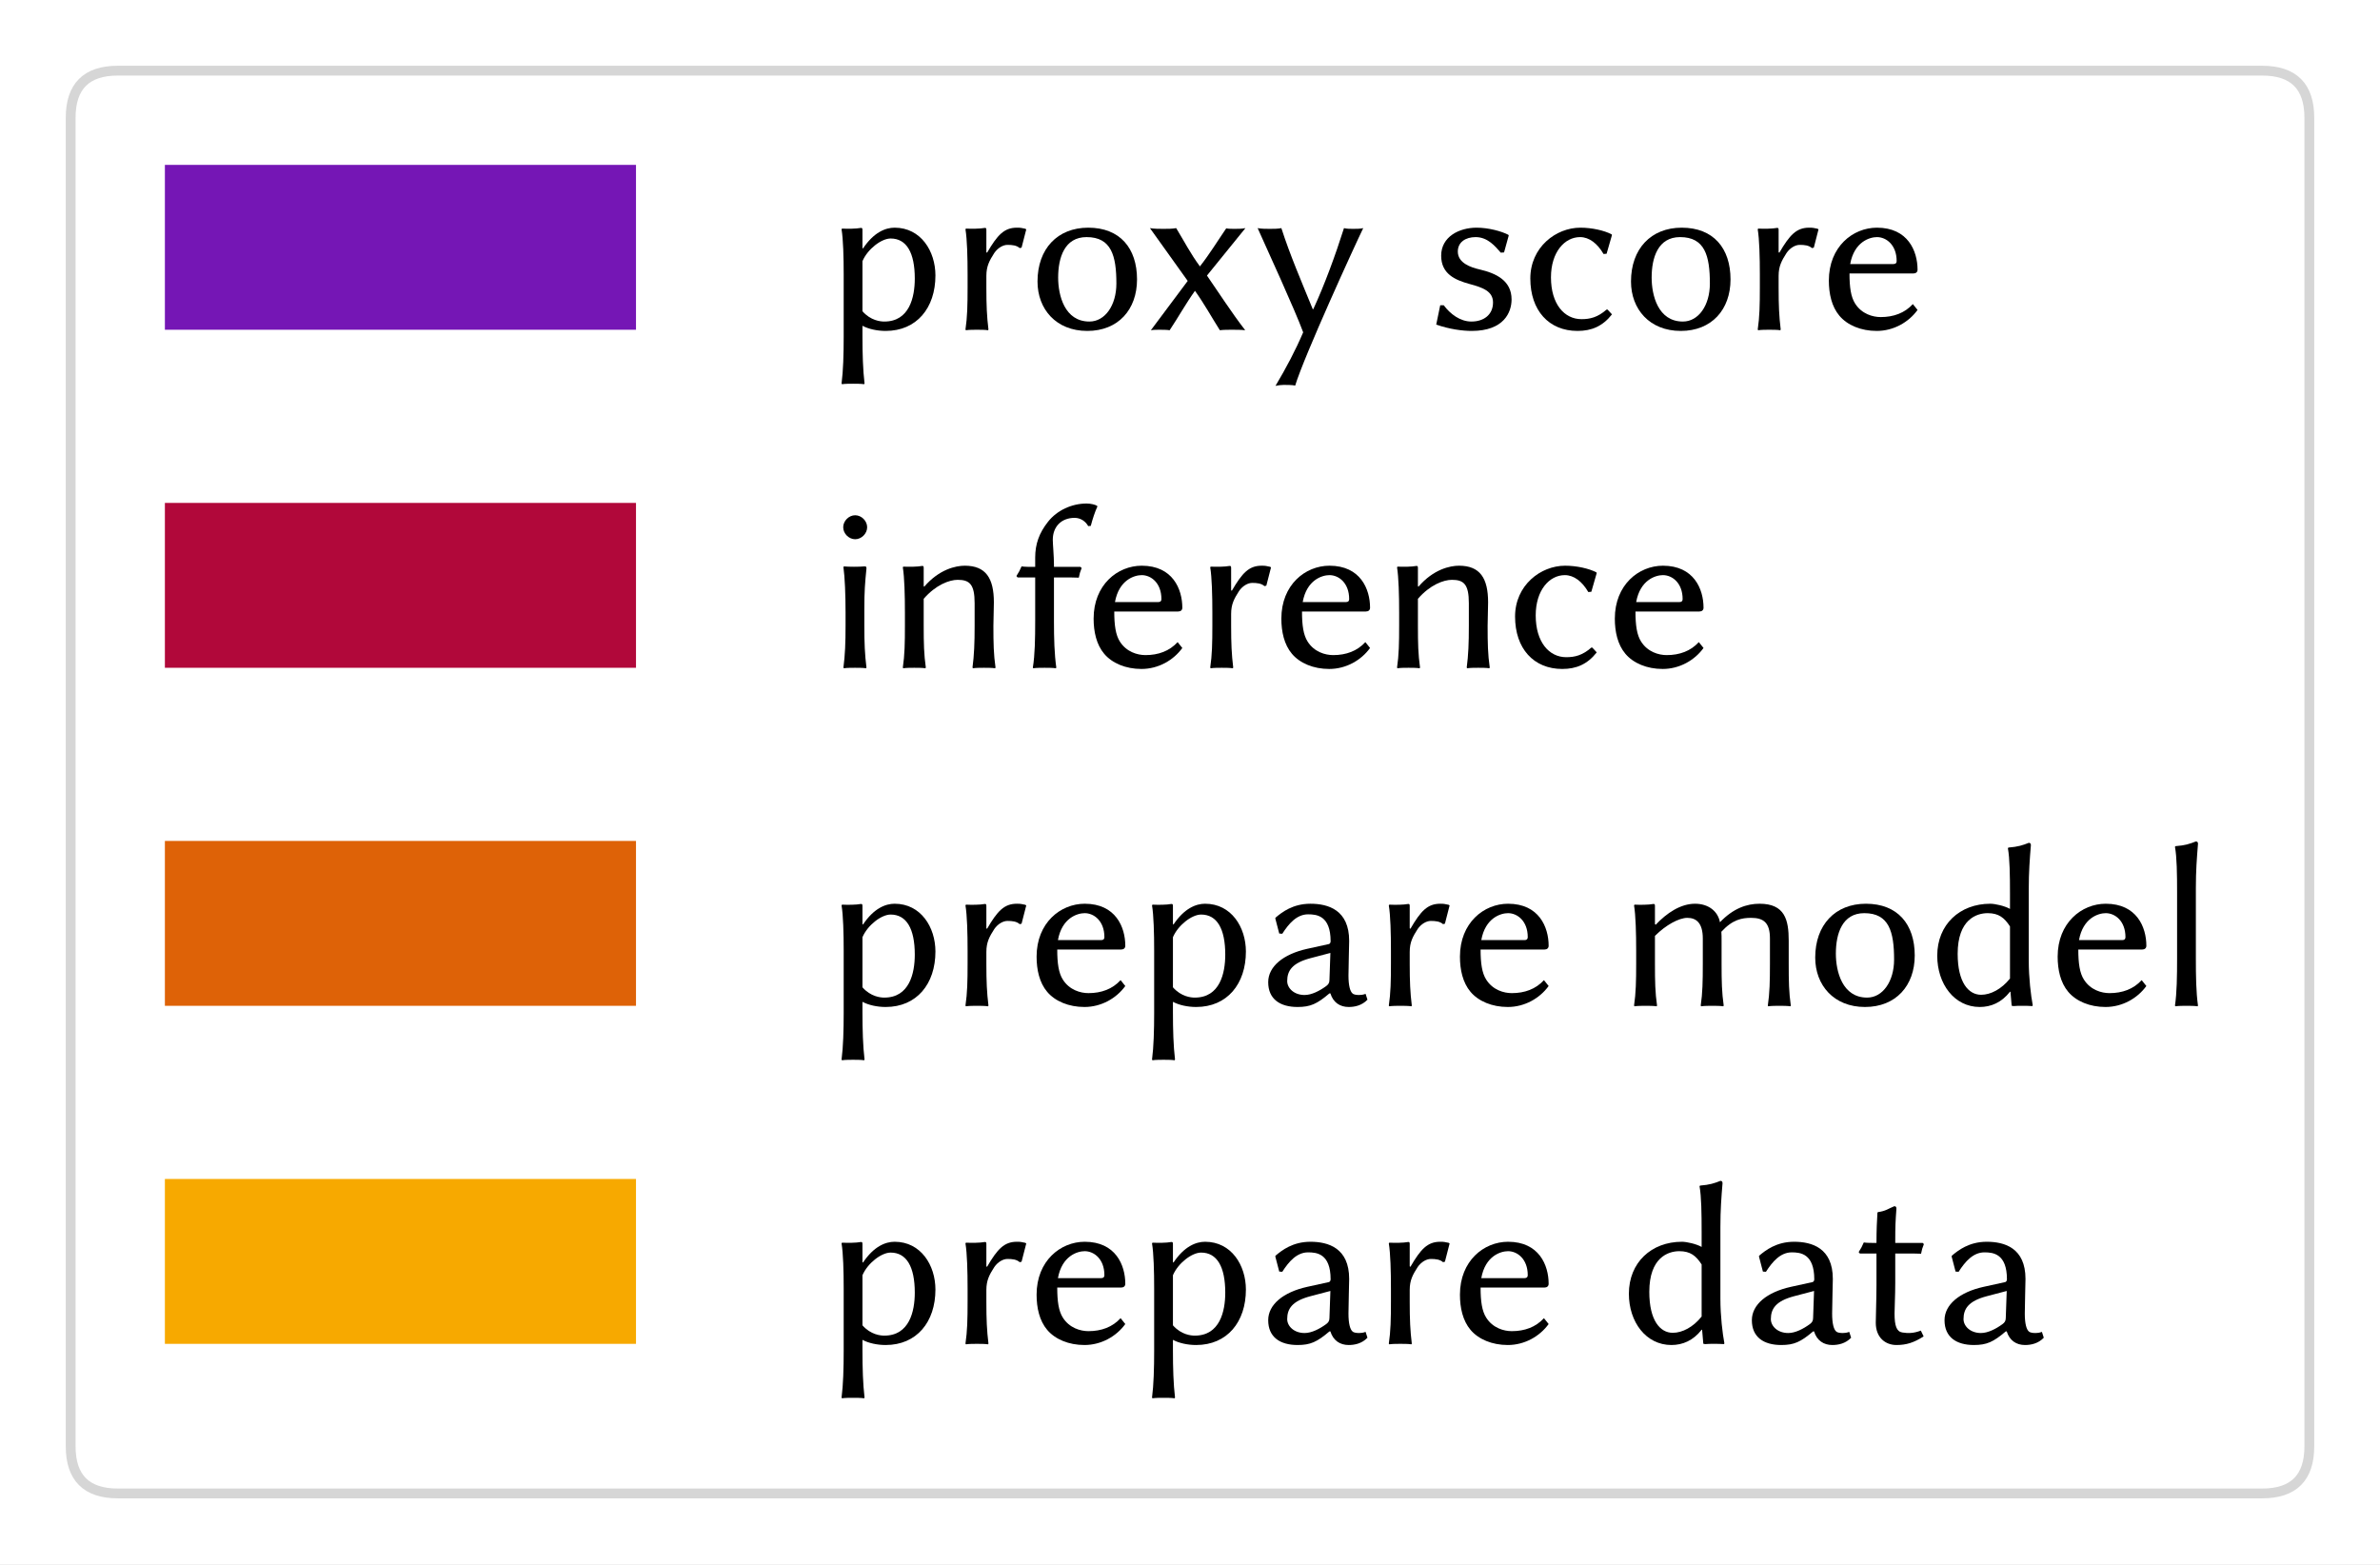
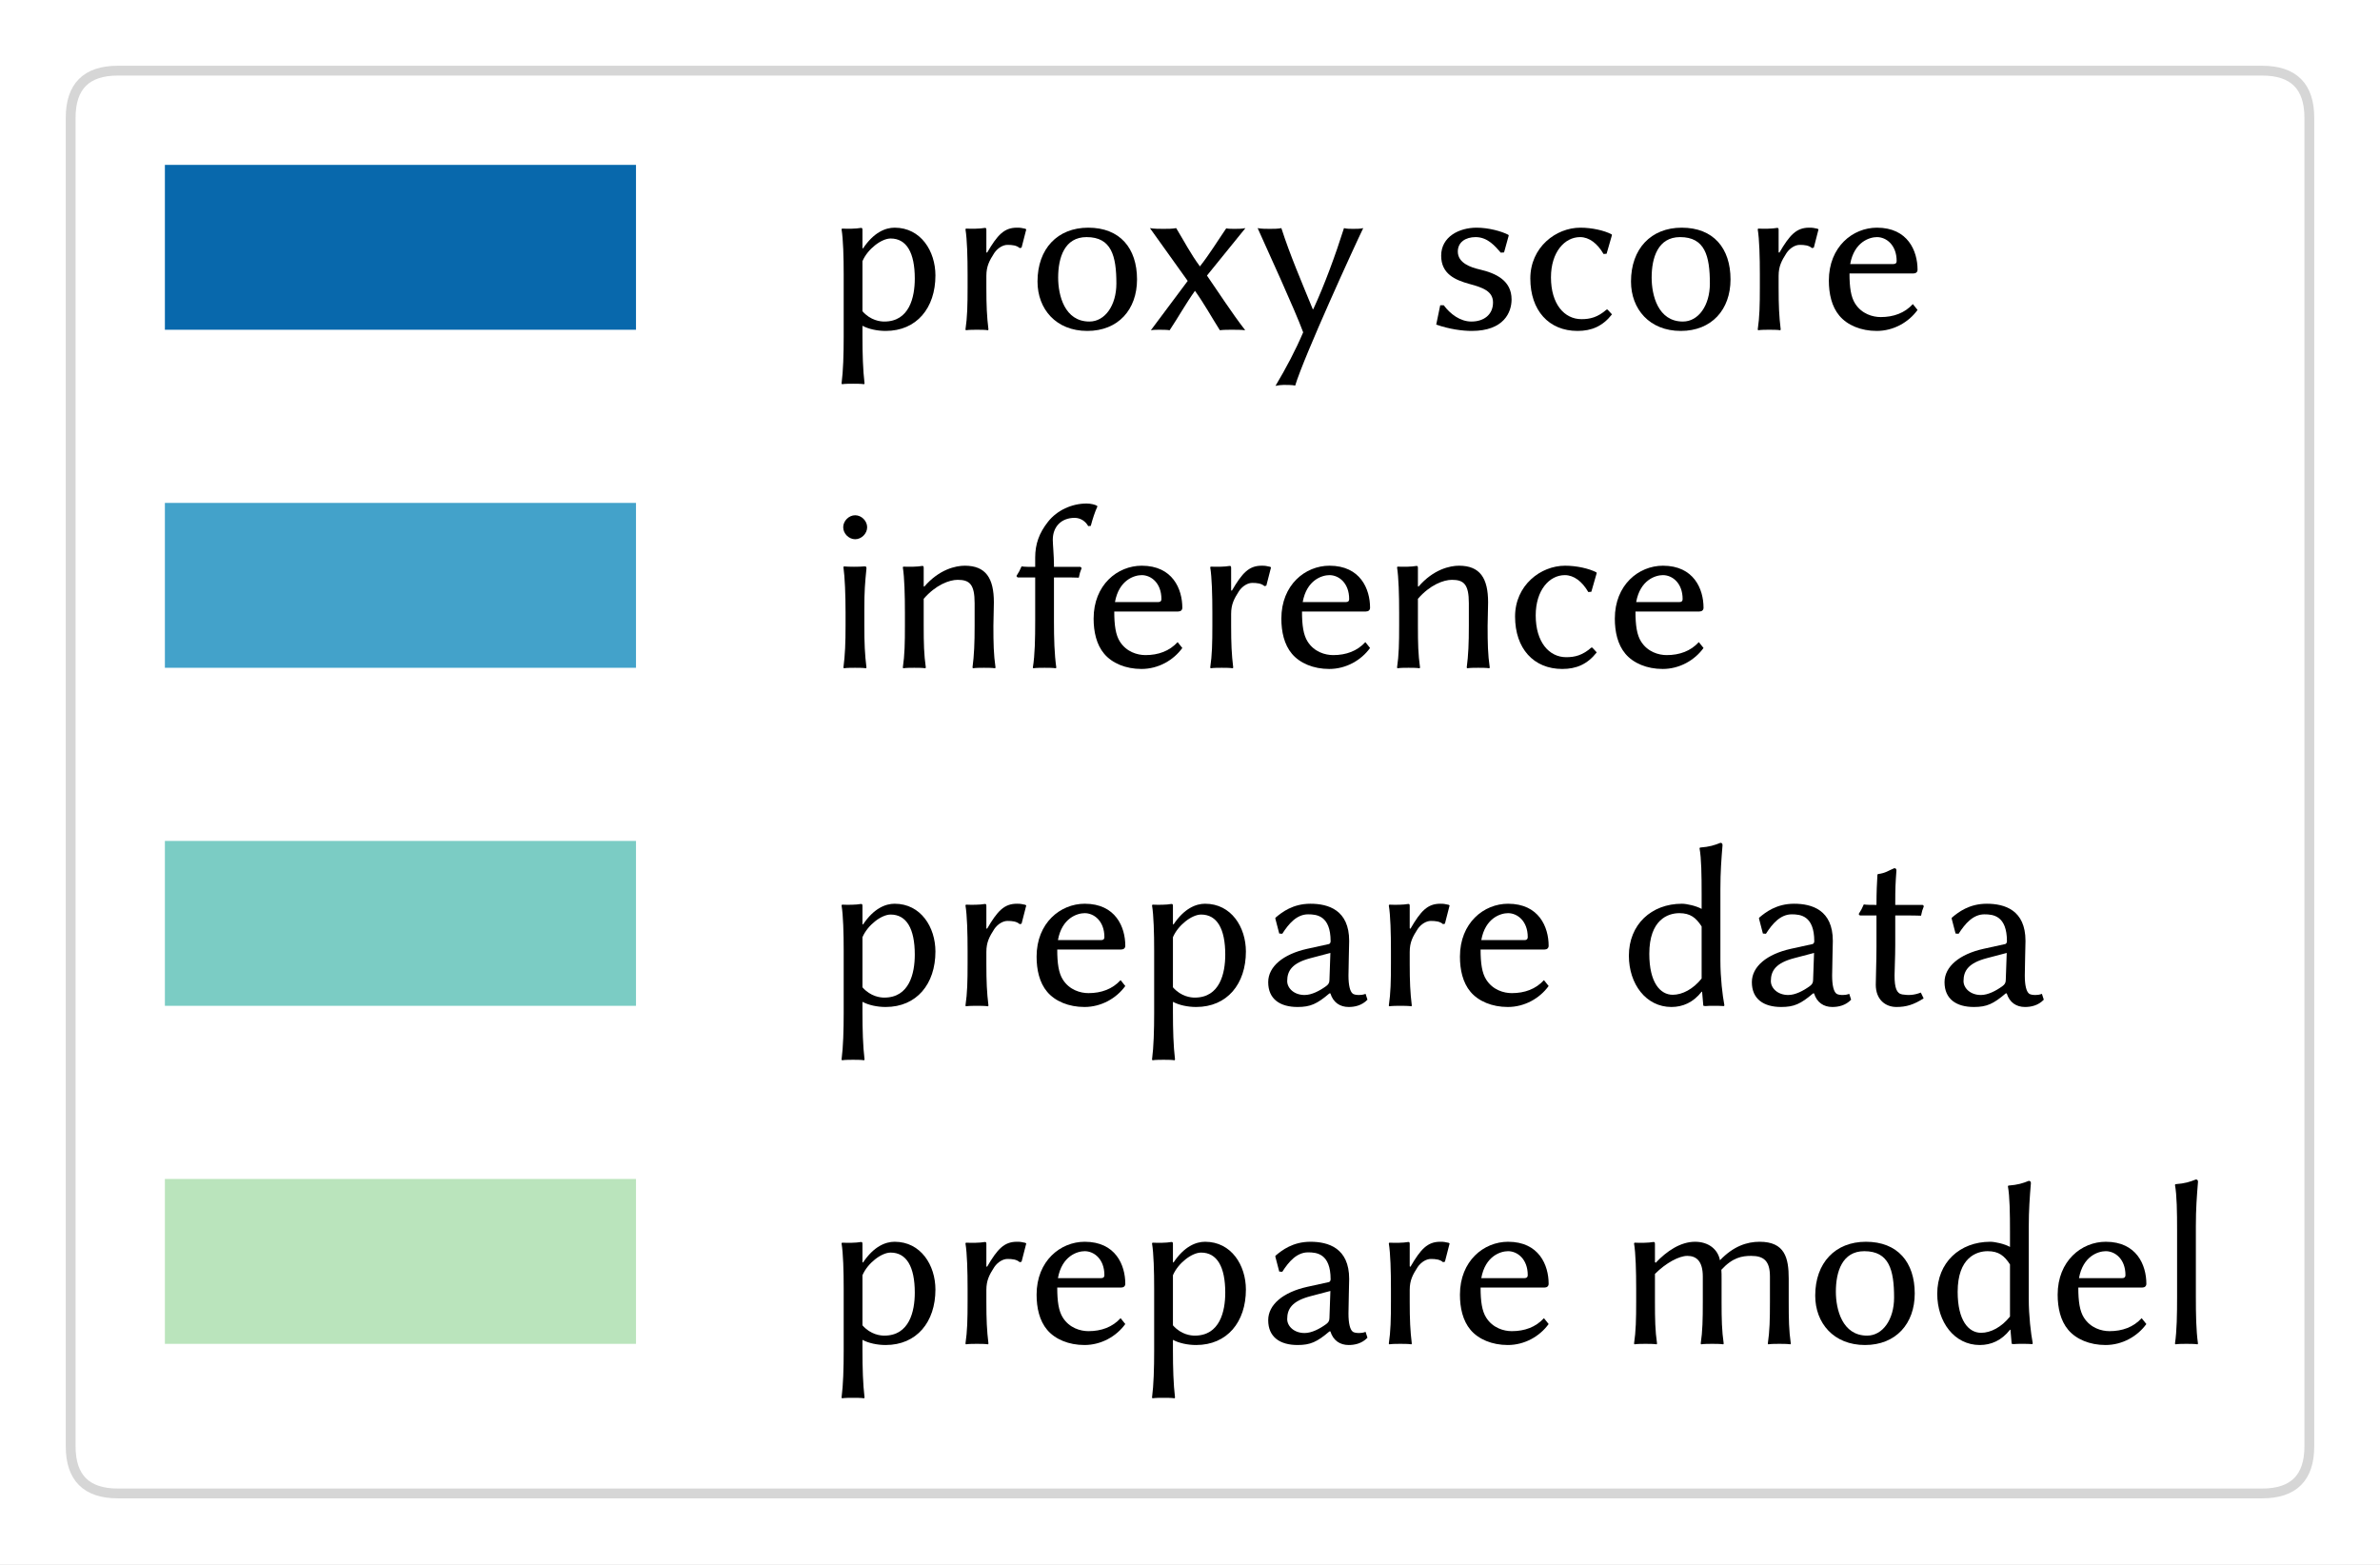
<svg xmlns="http://www.w3.org/2000/svg" xmlns:xlink="http://www.w3.org/1999/xlink" width="242.493pt" height="159.371pt" viewBox="0 0 242.493 159.371" version="1.1">
  <defs>
    <style type="text/css">*{stroke-linejoin: round; stroke-linecap: butt}</style>
  </defs>
  <g id="figure_1">
    <g id="patch_1">
      <path d="M 0 159.371  L 242.493 159.371  L 242.493 0  L 0 0  z " style="fill: #ffffff" />
    </g>
    <g id="axes_1">
      <g id="legend_1">
        <g id="patch_2">
          <path d="M 12 152.171  L 230.493 152.171  Q 235.293 152.171 235.293 147.371  L 235.293 12  Q 235.293 7.2 230.493 7.2  L 12 7.2  Q 7.2 7.2 7.2 12  L 7.2 147.371  Q 7.2 152.171 12 152.171  z " style="fill: #ffffff; opacity: 0.8; stroke: #cccccc; stroke-linejoin: miter" />
        </g>
        <g id="patch_3">
-           <path d="M 16.8 33.6  L 64.8 33.6  L 64.8 16.8  L 16.8 16.8  z " style="fill: #7516b5" />
+           <path d="M 16.8 33.6  L 64.8 33.6  L 64.8 16.8  L 16.8 16.8  z " style="fill: #0868ac" />
        </g>
        <g id="text_1">
          <g transform="translate(84 33.6) scale(0.24 -0.24)">
            <defs>
              <path id="LinBiolinumT-70" d="M 1037 1871  C 1178 2202 1555 2489 1805 2489  C 2240 2489 2464 2102 2464 1397  C 2464 885 2317 224 1632 224  C 1530 224 1261 249 1037 505  L 1037 1871  z M 1037 2235  L 1037 2716  C 1037 2765 1030 2778 998 2778  C 858 2752 627 2752 480 2759  L 467 2739  C 512 2466 525 1982 525 1505  L 525 -193  C 525 -664 512 -1123 467 -1466  L 480 -1485  C 557 -1472 704 -1472 781 -1472  C 858 -1472 1005 -1472 1082 -1485  L 1094 -1466  C 1050 -1098 1037 -659 1037 -175  L 1037 109  C 1203 19 1440 -32 1670 -32  C 2515 -32 3027 595 3027 1480  C 3027 2144 2630 2784 1914 2784  C 1664 2784 1344 2657 1050 2214  L 1037 2235  z " transform="scale(0.015625)" />
              <path id="LinBiolinumT-72" d="M 1069 2114  L 1069 2718  C 1069 2765 1062 2778 1030 2778  C 890 2752 659 2752 512 2759  L 499 2739  C 544 2466 557 1981 557 1503  L 557 1152  C 557 675 550 350 499 6  L 512 -13  C 589 0 736 0 813 0  C 890 0 1037 0 1114 -13  L 1126 6  C 1082 366 1069 662 1069 1141  L 1069 1470  C 1069 1734 1152 1886 1286 2095  C 1382 2233 1523 2315 1645 2315  C 1773 2315 1894 2303 1978 2227  L 2029 2240  L 2157 2738  L 2131 2755  C 2022 2776 2016 2784 1901 2784  C 1555 2784 1370 2586 1088 2101  L 1069 2114  z " transform="scale(0.015625)" />
              <path id="LinBiolinumT-6f" d="M 243 1316  C 243 563 749 -32 1600 -32  C 2445 -32 2957 551 2957 1373  C 2957 2226 2490 2784 1626 2784  C 787 2784 243 2207 243 1316  z M 1581 2527  C 2259 2527 2394 2015 2394 1260  C 2394 668 2086 224 1658 224  C 979 224 806 942 806 1423  C 806 1966 979 2527 1581 2527  z " transform="scale(0.015625)" />
              <path id="LinBiolinumT-78" d="M 1184 1332  L 179 -13  C 243 0 346 0 410 0  C 474 0 627 0 691 -13  C 934 351 1126 704 1382 1062  C 1638 704 1830 351 2061 -13  C 2157 0 2285 0 2387 0  C 2483 0 2656 0 2752 -13  C 2368 486 2054 979 1709 1478  L 2758 2772  C 2675 2752 2534 2752 2470 2752  C 2400 2752 2298 2752 2234 2765  C 1990 2409 1786 2072 1517 1728  C 1261 2074 1088 2414 870 2772  C 762 2752 634 2752 525 2752  C 422 2752 256 2752 154 2772  L 1184 1332  z " transform="scale(0.015625)" />
              <path id="LinBiolinumT-79" d="M 179 2772  C 435 2200 1197 541 1421 -70  C 1216 -552 954 -1048 666 -1530  C 730 -1515 826 -1504 890 -1504  C 954 -1504 1139 -1504 1203 -1523  C 1446 -720 2848 2342 3059 2772  C 2995 2752 2848 2752 2784 2752  C 2720 2752 2598 2752 2534 2772  C 2304 2045 2003 1223 1696 560  L 1683 560  C 1370 1326 1062 2039 826 2772  C 742 2752 602 2752 512 2752  C 429 2752 269 2752 179 2772  z " transform="scale(0.015625)" />
              <path id="LinBiolinumT-73" d="M 320 668  L 211 141  C 576 13 934 -32 1178 -32  C 2061 -32 2266 481 2266 826  C 2266 1338 1850 1539 1395 1645  C 1152 1701 800 1820 800 2133  C 800 2389 1011 2527 1286 2527  C 1619 2527 1824 2271 1971 2103  L 2061 2109  L 2189 2572  L 2176 2591  C 1990 2687 1638 2784 1312 2784  C 838 2784 346 2539 346 2020  C 346 1520 730 1357 1114 1250  C 1485 1151 1760 1050 1760 744  C 1760 412 1510 224 1171 224  C 864 224 595 428 416 668  L 320 668  z " transform="scale(0.015625)" />
              <path id="LinBiolinumT-63" d="M 1600 2527  C 1850 2527 2074 2352 2240 2066  L 2323 2073  L 2470 2585  L 2458 2604  C 2259 2707 1926 2784 1606 2784  C 941 2784 243 2250 243 1398  C 243 526 749 -32 1530 -32  C 1914 -32 2214 95 2470 420  L 2349 551  L 2323 551  C 2080 339 1875 289 1638 289  C 1171 289 806 700 806 1429  C 806 2116 1178 2527 1600 2527  z " transform="scale(0.015625)" />
              <path id="LinBiolinumT-65" d="M 800 1792  C 909 2399 1331 2527 1530 2527  C 1786 2527 2067 2311 2067 1874  C 2067 1821 2042 1792 1978 1792  L 800 1792  z M 2509 700  C 2285 456 1984 346 1632 346  C 1414 346 1114 431 934 715  C 819 895 781 1160 781 1535  L 2522 1535  C 2592 1535 2637 1572 2637 1638  C 2637 2147 2374 2784 1530 2784  C 870 2784 218 2263 218 1341  C 218 984 294 633 506 382  C 723 124 1094 -32 1523 -32  C 1984 -32 2394 205 2637 540  L 2509 700  z " transform="scale(0.015625)" />
            </defs>
            <use xlink:href="#LinBiolinumT-70" transform="scale(0.996264)" />
            <use xlink:href="#LinBiolinumT-72" transform="translate(52.10458 0) scale(0.996264)" />
            <use xlink:href="#LinBiolinumT-6f" transform="translate(86.67485 0) scale(0.996264)" />
            <use xlink:href="#LinBiolinumT-78" transform="translate(135.7907 0) scale(0.996264)" />
            <use xlink:href="#LinBiolinumT-79" transform="translate(181.1207 0) scale(0.996264)" />
            <use xlink:href="#LinBiolinumT-73" transform="translate(256.4382 0) scale(0.996264)" />
            <use xlink:href="#LinBiolinumT-63" transform="translate(295.8902 0) scale(0.996264)" />
            <use xlink:href="#LinBiolinumT-6f" transform="translate(338.6299 0) scale(0.996264)" />
            <use xlink:href="#LinBiolinumT-72" transform="translate(388.4431 0) scale(0.996264)" />
            <use xlink:href="#LinBiolinumT-65" transform="translate(423.0134 0) scale(0.996264)" />
          </g>
        </g>
        <g id="patch_4">
-           <path d="M 16.8 68.043  L 64.8 68.043  L 64.8 51.243  L 16.8 51.243  z " style="fill: #b1083a" />
+           <path d="M 16.8 68.043  L 64.8 68.043  L 64.8 51.243  L 16.8 51.243  z " style="fill: #43a2ca" />
        </g>
        <g id="text_2">
          <g transform="translate(84 68.04284) scale(0.24 -0.24)">
            <defs>
              <path id="LinBiolinumT-69" d="M 512 3833  C 512 3660 666 3506 838 3506  C 1011 3506 1165 3660 1165 3833  C 1165 4006 1011 4160 838 4160  C 666 4160 512 4006 512 3833  z M 576 1506  L 576 1155  C 576 676 563 351 518 6  L 531 -13  C 608 0 755 0 832 0  C 909 0 1056 0 1133 -13  L 1146 6  C 1101 370 1088 670 1088 1155  L 1088 1609  C 1088 2088 1107 2318 1146 2707  C 1146 2759 1139 2765 1088 2765  C 941 2752 666 2752 531 2765  L 518 2745  C 557 2471 576 1985 576 1506  z " transform="scale(0.015625)" />
              <path id="LinBiolinumT-6e" d="M 2944 1144  C 2944 1348 2957 1581 2957 1784  C 2957 2442 2739 2784 2163 2784  C 1920 2784 1466 2688 1056 2210  L 1043 2231  L 1043 2717  C 1043 2765 1037 2778 1005 2778  C 864 2752 634 2752 486 2759  L 474 2739  C 518 2466 531 1981 531 1503  L 531 1152  C 531 675 525 350 474 6  L 486 -13  C 563 0 710 0 787 0  C 864 0 1011 0 1088 -13  L 1101 6  C 1050 366 1043 662 1043 1142  L 1043 1881  C 1370 2260 1741 2399 1971 2399  C 2298 2399 2432 2273 2432 1761  L 2432 1142  C 2432 668 2419 347 2374 6  L 2387 -13  C 2464 0 2611 0 2688 0  C 2765 0 2912 0 2989 -13  L 3002 6  C 2950 367 2944 664 2944 1144  z " transform="scale(0.015625)" />
              <path id="LinBiolinumT-66" d="M 634 2752  C 493 2752 346 2752 262 2765  C 218 2663 186 2599 122 2502  L 154 2464  C 269 2464 480 2464 627 2464  L 634 2464  L 634 1276  C 634 797 627 350 570 6  L 582 -13  C 659 0 813 0 890 0  C 966 0 1120 0 1197 -13  L 1210 6  C 1158 370 1146 797 1146 1276  L 1146 2464  L 1363 2464  C 1517 2464 1741 2464 1824 2458  C 1843 2561 1862 2624 1901 2720  L 1869 2752  C 1760 2752 1568 2752 1421 2752  L 1146 2752  L 1146 2810  C 1146 3041 1114 3376 1114 3491  C 1114 3845 1344 4089 1709 4089  C 1875 4089 2010 3992 2080 3864  L 2150 3870  C 2195 4044 2266 4263 2330 4397  L 2323 4417  C 2272 4448 2157 4480 2035 4480  C 1632 4480 1229 4294 986 3985  C 742 3677 634 3376 634 3003  L 634 2752  z " transform="scale(0.015625)" />
            </defs>
            <use xlink:href="#LinBiolinumT-69" transform="scale(0.996264)" />
            <use xlink:href="#LinBiolinumT-6e" transform="translate(25.90288 0) scale(0.996264)" />
            <use xlink:href="#LinBiolinumT-66" transform="translate(79.60146 0) scale(0.996264)" />
            <use xlink:href="#LinBiolinumT-65" transform="translate(110.8842 0) scale(0.996264)" />
            <use xlink:href="#LinBiolinumT-72" transform="translate(156.0149 0) scale(0.996264)" />
            <use xlink:href="#LinBiolinumT-65" transform="translate(190.5852 0) scale(0.996264)" />
            <use xlink:href="#LinBiolinumT-6e" transform="translate(235.7159 0) scale(0.996264)" />
            <use xlink:href="#LinBiolinumT-63" transform="translate(289.4145 0) scale(0.996264)" />
            <use xlink:href="#LinBiolinumT-65" transform="translate(332.1542 0) scale(0.996264)" />
          </g>
        </g>
        <g id="patch_5">
-           <path d="M 16.8 102.486  L 64.8 102.486  L 64.8 85.686  L 16.8 85.686  z " style="fill: #de6207" />
+           <path d="M 16.8 102.486  L 64.8 102.486  L 64.8 85.686  L 16.8 85.686  z " style="fill: #7bccc4" />
        </g>
        <g id="text_3">
          <g transform="translate(84 102.4857) scale(0.24 -0.24)">
            <defs>
              <path id="LinBiolinumT-61" d="M 1984 1442  L 1958 700  C 1958 619 1920 576 1869 538  C 1690 407 1472 295 1280 295  C 992 295 806 482 806 675  C 806 956 941 1168 1440 1299  L 1984 1442  z M 1984 339  C 2061 90 2246 -32 2483 -32  C 2643 -32 2842 6 2995 167  L 2944 326  C 2874 301 2822 295 2771 295  C 2707 295 2624 301 2586 339  C 2522 395 2477 551 2477 826  C 2477 1008 2496 1702 2496 1771  C 2496 2614 1926 2784 1440 2784  C 954 2784 659 2547 499 2414  L 480 2389  L 589 1971  L 672 1965  C 851 2245 1069 2495 1376 2495  C 1606 2495 1990 2464 1990 1760  C 1990 1716 1965 1692 1946 1685  L 1350 1554  C 698 1409 288 1071 288 645  C 288 181 614 -32 1088 -32  C 1440 -32 1619 51 1958 339  L 1984 339  z " transform="scale(0.015625)" />
+               <path id="LinBiolinumT-64" d="M 2310 744  C 2080 457 1786 301 1523 301  C 1178 301 883 638 883 1417  C 883 2352 1395 2527 1702 2527  C 2003 2527 2157 2402 2310 2165  L 2310 744  z M 2310 384  L 2323 384  L 2355 12  C 2355 -1 2374 -7 2413 -7  C 2496 0 2541 0 2637 0  C 2714 0 2835 0 2918 -7  L 2931 12  C 2880 285 2822 754 2822 1230  L 2822 3187  C 2822 3656 2848 3986 2880 4381  C 2880 4425 2861 4445 2822 4445  C 2662 4381 2528 4336 2266 4316  L 2253 4297  C 2304 4021 2310 3547 2310 3060  L 2310 2643  C 2163 2726 1901 2784 1773 2784  C 941 2784 326 2219 326 1366  C 326 595 794 -32 1485 -32  C 1792 -32 2080 89 2310 384  z " transform="scale(0.015625)" />
+               <path id="LinBiolinumT-74" d="M 608 2752  C 480 2752 339 2752 262 2765  C 218 2663 186 2599 122 2502  L 154 2464  C 262 2464 461 2464 608 2464  L 608 1599  C 608 1219 589 764 589 575  C 589 164 858 -32 1152 -32  C 1421 -32 1626 31 1894 203  L 1818 361  C 1619 285 1472 285 1312 310  C 1158 335 1101 487 1101 828  C 1101 1018 1120 1289 1120 1668  L 1120 2464  L 1363 2464  C 1517 2464 1741 2464 1824 2458  C 1843 2561 1862 2624 1901 2720  L 1869 2752  C 1754 2752 1568 2752 1421 2752  L 1120 2752  C 1120 3233 1126 3317 1152 3689  C 1152 3734 1133 3753 1094 3753  C 934 3689 858 3618 646 3593  L 634 3573  C 621 3349 608 3124 608 2752  z " transform="scale(0.015625)" />
+             </defs>
+             <use xlink:href="#LinBiolinumT-70" transform="scale(0.996264)" />
+             <use xlink:href="#LinBiolinumT-72" transform="translate(52.10458 0) scale(0.996264)" />
+             <use xlink:href="#LinBiolinumT-65" transform="translate(86.67485 0) scale(0.996264)" />
+             <use xlink:href="#LinBiolinumT-70" transform="translate(131.8056 0) scale(0.996264)" />
+             <use xlink:href="#LinBiolinumT-61" transform="translate(183.9102 0) scale(0.996264)" />
+             <use xlink:href="#LinBiolinumT-72" transform="translate(231.8305 0) scale(0.996264)" />
+             <use xlink:href="#LinBiolinumT-65" transform="translate(266.4007 0) scale(0.996264)" />
+             <use xlink:href="#LinBiolinumT-64" transform="translate(336.4381 0) scale(0.996264)" />
+             <use xlink:href="#LinBiolinumT-61" transform="translate(389.2401 0) scale(0.996264)" />
+             <use xlink:href="#LinBiolinumT-74" transform="translate(437.1604 0) scale(0.996264)" />
+             <use xlink:href="#LinBiolinumT-61" transform="translate(471.0334 0) scale(0.996264)" />
+           </g>
+         </g>
+         <g id="patch_6">
+           <path d="M 16.8 136.929  L 64.8 136.929  L 64.8 120.129  L 16.8 120.129  z " style="fill: #bae4bc" />
+         </g>
+         <g id="text_4">
+           <g transform="translate(84 136.9285) scale(0.24 -0.24)">
+             <defs>
              <path id="LinBiolinumT-6d" d="M 1037 2231  L 1037 2717  C 1037 2765 1030 2778 998 2778  C 858 2752 627 2752 480 2759  L 467 2739  C 512 2466 525 1981 525 1503  L 525 1152  C 525 675 518 350 467 6  L 480 -13  C 557 0 704 0 781 0  C 858 0 1005 0 1082 -13  L 1094 6  C 1043 366 1037 662 1037 1142  L 1037 1907  C 1338 2209 1696 2399 1920 2399  C 2163 2399 2342 2260 2342 1837  L 2342 1142  C 2342 668 2336 347 2285 6  L 2298 -13  C 2374 0 2522 0 2598 0  C 2675 0 2822 0 2899 -13  L 2912 6  C 2861 366 2854 662 2854 1142  L 2854 1780  C 2854 1868 2854 1944 2848 2020  C 3155 2355 3411 2399 3661 2399  C 4006 2399 4173 2260 4173 1837  L 4173 1142  C 4173 668 4166 347 4115 6  L 4128 -13  C 4205 0 4352 0 4429 0  C 4506 0 4653 0 4730 -13  L 4742 6  C 4691 367 4685 664 4685 1144  L 4685 1778  C 4685 2341 4582 2784 3891 2784  C 3546 2784 3174 2662 2810 2279  C 2752 2586 2490 2784 2131 2784  C 1734 2784 1357 2529 1056 2210  L 1037 2231  z " transform="scale(0.015625)" />
-               <path id="LinBiolinumT-64" d="M 2310 744  C 2080 457 1786 301 1523 301  C 1178 301 883 638 883 1417  C 883 2352 1395 2527 1702 2527  C 2003 2527 2157 2402 2310 2165  L 2310 744  z M 2310 384  L 2323 384  L 2355 12  C 2355 -1 2374 -7 2413 -7  C 2496 0 2541 0 2637 0  C 2714 0 2835 0 2918 -7  L 2931 12  C 2880 285 2822 754 2822 1230  L 2822 3187  C 2822 3656 2848 3986 2880 4381  C 2880 4425 2861 4445 2822 4445  C 2662 4381 2528 4336 2266 4316  L 2253 4297  C 2304 4021 2310 3547 2310 3060  L 2310 2643  C 2163 2726 1901 2784 1773 2784  C 941 2784 326 2219 326 1366  C 326 595 794 -32 1485 -32  C 1792 -32 2080 89 2310 384  z " transform="scale(0.015625)" />
              <path id="LinBiolinumT-6c" d="M 576 1289  C 576 814 570 352 518 6  L 531 -13  C 608 0 755 0 832 0  C 909 0 1056 0 1133 -13  L 1146 6  C 1094 372 1088 808 1088 1289  L 1088 3213  C 1088 3694 1114 4015 1146 4419  C 1146 4463 1126 4483 1088 4483  C 928 4419 794 4374 531 4354  L 518 4335  C 570 4059 576 3585 576 3097  L 576 1289  z " transform="scale(0.015625)" />
            </defs>
            <use xlink:href="#LinBiolinumT-70" transform="scale(0.996264)" />
            <use xlink:href="#LinBiolinumT-72" transform="translate(52.10458 0) scale(0.996264)" />
            <use xlink:href="#LinBiolinumT-65" transform="translate(86.67485 0) scale(0.996264)" />
            <use xlink:href="#LinBiolinumT-70" transform="translate(131.8056 0) scale(0.996264)" />
            <use xlink:href="#LinBiolinumT-61" transform="translate(183.9102 0) scale(0.996264)" />
            <use xlink:href="#LinBiolinumT-72" transform="translate(231.8305 0) scale(0.996264)" />
            <use xlink:href="#LinBiolinumT-65" transform="translate(266.4007 0) scale(0.996264)" />
            <use xlink:href="#LinBiolinumT-6d" transform="translate(336.4381 0) scale(0.996264)" />
            <use xlink:href="#LinBiolinumT-6f" transform="translate(416.8366 0) scale(0.996264)" />
            <use xlink:href="#LinBiolinumT-64" transform="translate(467.3472 0) scale(0.996264)" />
            <use xlink:href="#LinBiolinumT-65" transform="translate(520.1492 0) scale(0.996264)" />
            <use xlink:href="#LinBiolinumT-6c" transform="translate(565.2799 0) scale(0.996264)" />
          </g>
        </g>
-         <g id="patch_6">
-           <path d="M 16.8 136.929  L 64.8 136.929  L 64.8 120.129  L 16.8 120.129  z " style="fill: #f7a900" />
-         </g>
-         <g id="text_4">
-           <g transform="translate(84 136.9285) scale(0.24 -0.24)">
-             <defs>
-               <path id="LinBiolinumT-74" d="M 608 2752  C 480 2752 339 2752 262 2765  C 218 2663 186 2599 122 2502  L 154 2464  C 262 2464 461 2464 608 2464  L 608 1599  C 608 1219 589 764 589 575  C 589 164 858 -32 1152 -32  C 1421 -32 1626 31 1894 203  L 1818 361  C 1619 285 1472 285 1312 310  C 1158 335 1101 487 1101 828  C 1101 1018 1120 1289 1120 1668  L 1120 2464  L 1363 2464  C 1517 2464 1741 2464 1824 2458  C 1843 2561 1862 2624 1901 2720  L 1869 2752  C 1754 2752 1568 2752 1421 2752  L 1120 2752  C 1120 3233 1126 3317 1152 3689  C 1152 3734 1133 3753 1094 3753  C 934 3689 858 3618 646 3593  L 634 3573  C 621 3349 608 3124 608 2752  z " transform="scale(0.015625)" />
-             </defs>
-             <use xlink:href="#LinBiolinumT-70" transform="scale(0.996264)" />
-             <use xlink:href="#LinBiolinumT-72" transform="translate(52.10458 0) scale(0.996264)" />
-             <use xlink:href="#LinBiolinumT-65" transform="translate(86.67485 0) scale(0.996264)" />
-             <use xlink:href="#LinBiolinumT-70" transform="translate(131.8056 0) scale(0.996264)" />
-             <use xlink:href="#LinBiolinumT-61" transform="translate(183.9102 0) scale(0.996264)" />
-             <use xlink:href="#LinBiolinumT-72" transform="translate(231.8305 0) scale(0.996264)" />
-             <use xlink:href="#LinBiolinumT-65" transform="translate(266.4007 0) scale(0.996264)" />
-             <use xlink:href="#LinBiolinumT-64" transform="translate(336.4381 0) scale(0.996264)" />
-             <use xlink:href="#LinBiolinumT-61" transform="translate(389.2401 0) scale(0.996264)" />
-             <use xlink:href="#LinBiolinumT-74" transform="translate(437.1604 0) scale(0.996264)" />
-             <use xlink:href="#LinBiolinumT-61" transform="translate(471.0334 0) scale(0.996264)" />
-           </g>
-         </g>
      </g>
    </g>
  </g>
</svg>
